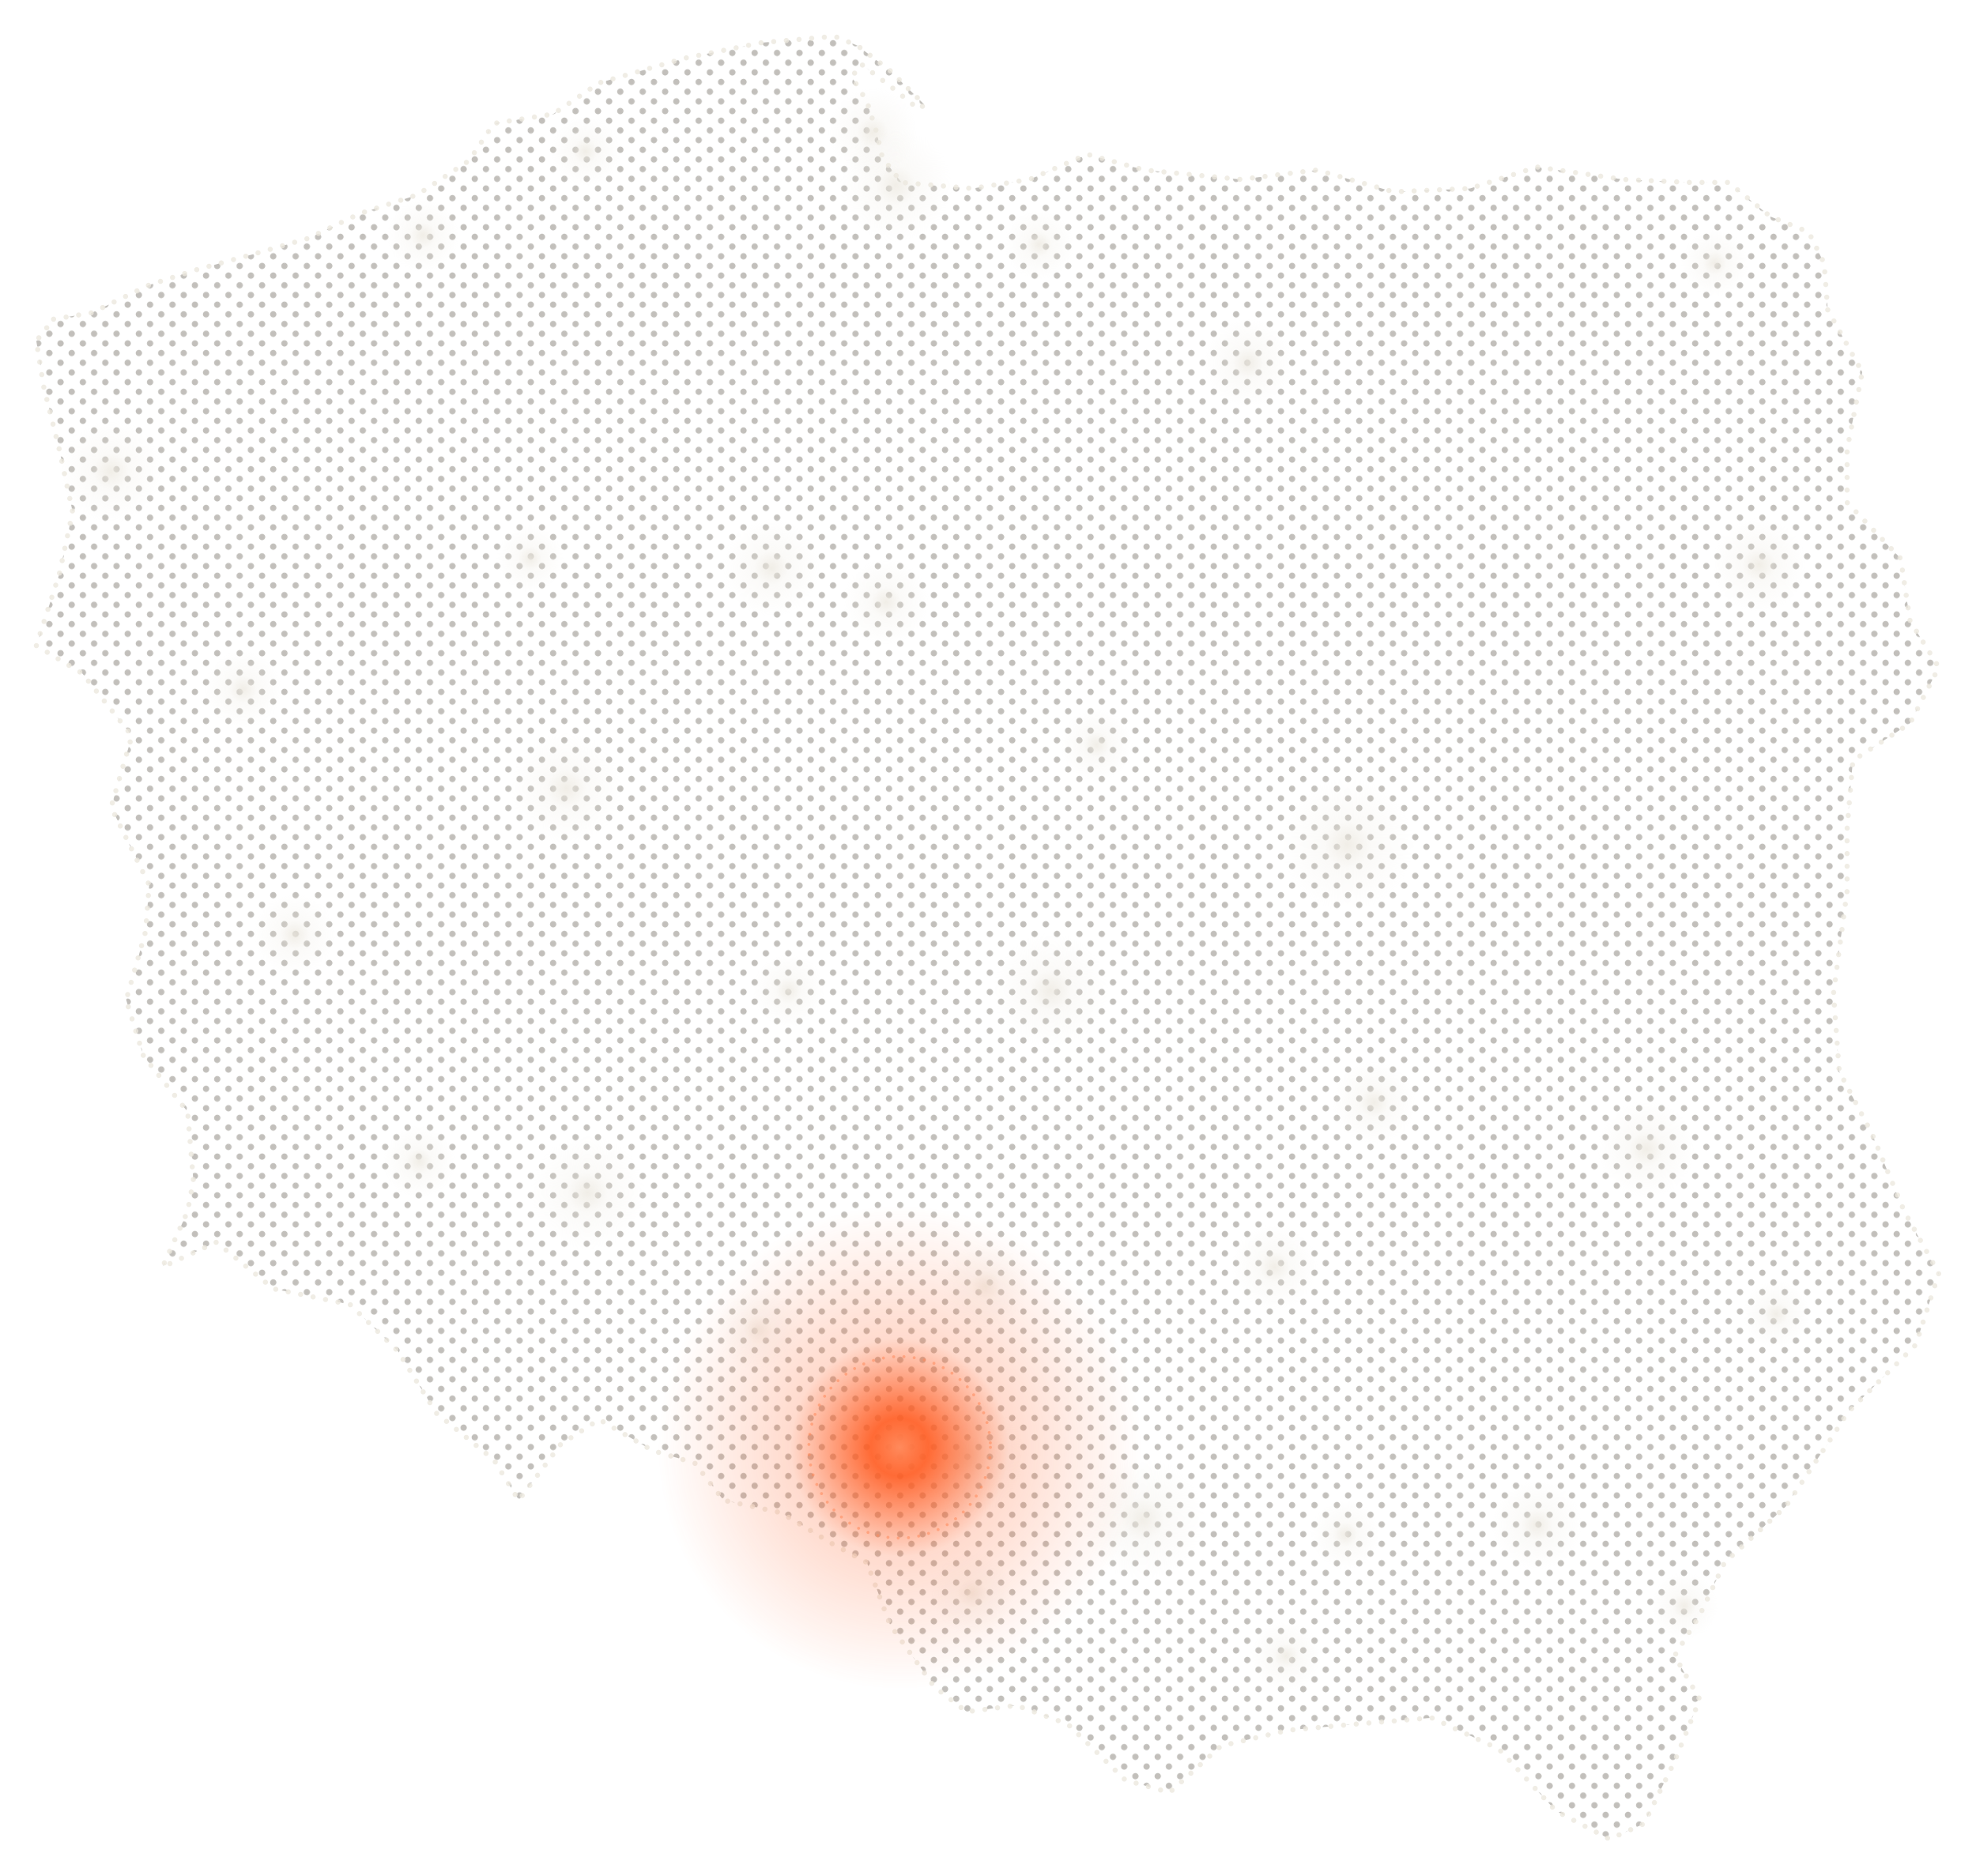
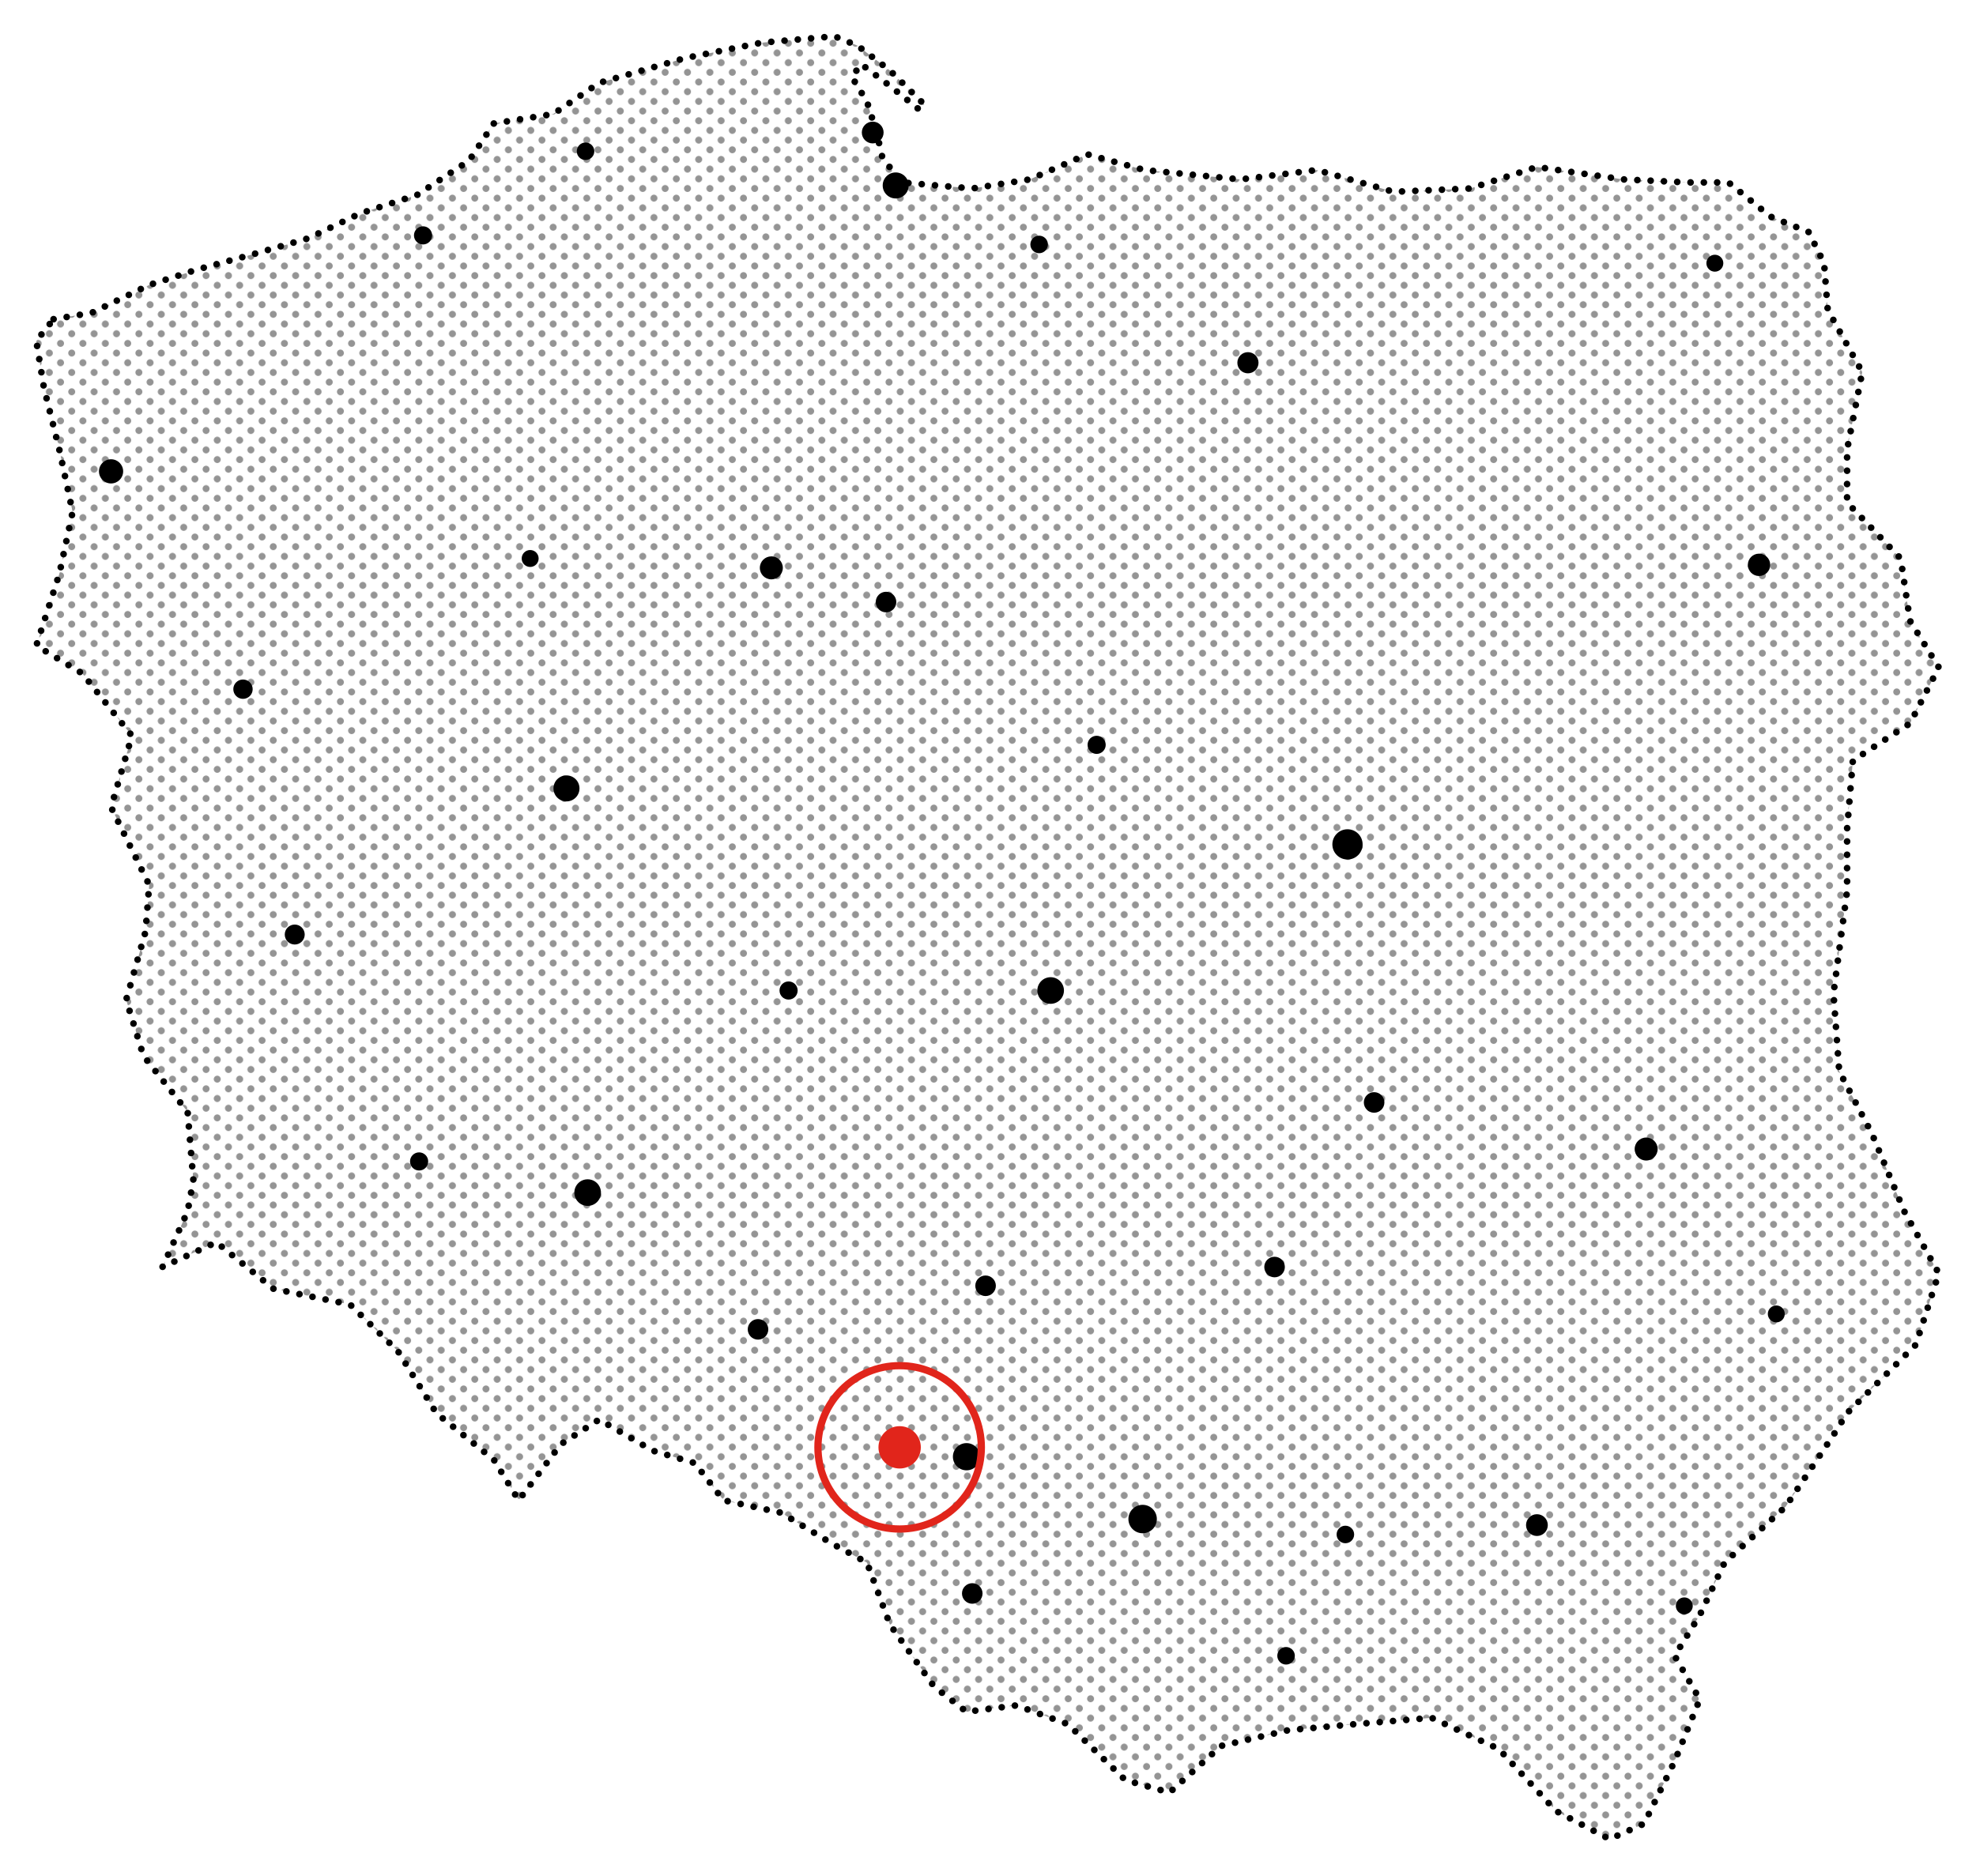
<svg xmlns="http://www.w3.org/2000/svg" viewBox="0 0 653 620" width="653" height="620">
  <defs>
    <pattern id="p" width="7.4" height="6.4" patternUnits="userSpaceOnUse">
-       <circle cx="1.5" cy="1.5" r="1.05" fill="#8f8b83" />
-       <circle cx="5.2" cy="4.7" r="1.05" fill="#8f8b83" />
+       <circle cx="1.5" cy="1.5" r="1.15" />
+       <circle cx="5.2" cy="4.7" r="1.15" />
    </pattern>
-     <radialGradient id="c">
-       <stop offset="0" stop-color="#ece8df" stop-opacity=".75" />
-       <stop offset=".35" stop-color="#ece8df" stop-opacity=".22" />
-       <stop offset="1" stop-color="#ece8df" stop-opacity="0" />
-     </radialGradient>
-     <radialGradient id="g">
-       <stop offset="0" stop-color="#ff8a5c" />
-       <stop offset=".12" stop-color="#ff5a1f" stop-opacity=".9" />
-       <stop offset=".45" stop-color="#ff5a1f" stop-opacity=".22" />
-       <stop offset="1" stop-color="#ff5a1f" stop-opacity="0" />
-     </radialGradient>
  </defs>
-   <path d="M17.7 105.5L30.3 103.4L49.3 94.2L65.1 89.1L84.1 83.9L101.8 78.8L118.9 70.6L137.9 64.4L155.0 53.1L163.2 40.8L182.8 37.7L198.0 27.4L226.4 19.2L251.7 14.1L275.8 12.0L283.4 15.1L294.1 23.3L305.5 34.6L303.6 36.1L294.1 28.4L284.6 21.2L281.5 25.4L286.5 33.6L289.7 43.8L291.6 52.1L297.9 60.3L321.3 62.3L340.3 59.3L359.3 51.0L378.2 56.2L409.9 59.3L435.2 56.2L460.5 63.4L485.8 62.3L507.9 55.2L536.4 59.3L557.9 60.3L571.2 60.3L585.1 71.6L597.7 76.7L602.8 87.0L604.0 102.4L615.4 123.0L610.4 148.6L610.4 166.1L628.1 184.6L631.2 205.2L640.7 220.6L631.2 239.1L612.3 251.4L610.4 274.0L610.4 294.5L605.9 328.4L607.8 354.1L618.6 374.7L629.3 400.4L640.7 420.9L633.1 444.5L610.4 467.1L605.9 474.3L590.1 498.0L569.9 516.5L561.7 533.9L553.4 547.3L561.7 561.7L553.4 582.2L543.3 602.8L531.9 607.9L514.2 598.6L495.3 578.1L473.1 567.8L447.8 569.9L425.7 571.9L403.5 577.1L386.5 592.5L371.9 588.4L352.9 569.9L335.9 563.7L319.4 565.8L308.7 557.5L294.1 537.0L286.5 516.5L275.1 510.3L258.1 500.0L239.1 495.9L229.6 483.6L215.7 479.5L198.0 469.2L185.3 477.4L171.4 495.9L163.2 482.5L144.2 467.1L131.5 446.6L115.7 431.2L90.4 426.0L71.5 410.6L53.7 418.8L62.0 400.4L63.9 390.1L62.0 367.5L47.4 349.0L41.7 330.5L48.1 307.9L49.3 292.5L36.7 266.8L43.6 243.2L27.2 222.6L12.0 213.4L19.6 189.7L24.0 169.2L19.6 148.6L14.5 128.1L12.0 112.7Z" fill="url(#p)" opacity=".55" />
-   <path d="M17.7 105.5L30.3 103.4L49.3 94.2L65.1 89.1L84.1 83.9L101.8 78.8L118.9 70.6L137.9 64.4L155.0 53.1L163.2 40.8L182.8 37.7L198.0 27.4L226.4 19.2L251.7 14.1L275.8 12.0L283.4 15.1L294.1 23.3L305.5 34.6L303.6 36.1L294.1 28.4L284.6 21.2L281.5 25.4L286.5 33.6L289.7 43.8L291.6 52.1L297.9 60.3L321.3 62.3L340.3 59.3L359.3 51.0L378.2 56.2L409.9 59.3L435.2 56.2L460.5 63.4L485.8 62.3L507.9 55.2L536.4 59.3L557.9 60.3L571.2 60.3L585.1 71.6L597.7 76.7L602.8 87.0L604.0 102.4L615.4 123.0L610.4 148.6L610.4 166.1L628.1 184.6L631.2 205.2L640.7 220.6L631.2 239.1L612.3 251.4L610.4 274.0L610.4 294.5L605.9 328.4L607.8 354.1L618.6 374.7L629.3 400.4L640.7 420.9L633.1 444.5L610.4 467.1L605.9 474.3L590.1 498.0L569.9 516.5L561.7 533.9L553.4 547.3L561.7 561.7L553.4 582.2L543.3 602.8L531.9 607.9L514.2 598.6L495.3 578.1L473.1 567.8L447.8 569.9L425.7 571.9L403.5 577.1L386.5 592.5L371.9 588.4L352.9 569.9L335.9 563.7L319.4 565.8L308.7 557.5L294.1 537.0L286.5 516.5L275.1 510.3L258.1 500.0L239.1 495.9L229.6 483.6L215.7 479.5L198.0 469.2L185.3 477.4L171.4 495.9L163.2 482.5L144.2 467.1L131.5 446.6L115.7 431.2L90.4 426.0L71.5 410.6L53.7 418.8L62.0 400.4L63.9 390.1L62.0 367.5L47.4 349.0L41.7 330.5L48.1 307.9L49.3 292.5L36.7 266.8L43.6 243.2L27.2 222.6L12.0 213.4L19.6 189.7L24.0 169.2L19.6 148.6L14.5 128.1L12.0 112.7Z" fill="none" stroke="#ece8df" stroke-width="1.7" stroke-linecap="round" stroke-dasharray="0 4.2" opacity=".8" />
-   <circle cx="445.3" cy="279.1" r="22.0" fill="url(#c)" />
-   <circle cx="377.6" cy="502.1" r="20.3" fill="url(#c)" />
-   <circle cx="347.2" cy="327.4" r="19.0" fill="url(#c)" />
-   <circle cx="194.2" cy="394.2" r="19.0" fill="url(#c)" />
-   <circle cx="187.2" cy="260.6" r="18.4" fill="url(#c)" />
-   <circle cx="296.0" cy="61.3" r="18.6" fill="url(#c)" />
-   <circle cx="36.7" cy="155.8" r="16.9" fill="url(#c)" />
-   <circle cx="544.0" cy="379.8" r="16.1" fill="url(#c)" />
-   <circle cx="581.3" cy="186.7" r="15.6" fill="url(#c)" />
-   <circle cx="254.9" cy="187.7" r="16.1" fill="url(#c)" />
-   <circle cx="507.9" cy="504.1" r="14.8" fill="url(#c)" />
-   <circle cx="412.4" cy="119.9" r="14.5" fill="url(#c)" />
-   <circle cx="250.5" cy="439.4" r="13.8" fill="url(#c)" />
-   <circle cx="97.4" cy="308.9" r="13.5" fill="url(#c)" />
-   <circle cx="292.8" cy="199.0" r="14.2" fill="url(#c)" />
-   <circle cx="319.4" cy="481.5" r="19.4" fill="url(#c)" />
-   <circle cx="421.2" cy="418.8" r="14.2" fill="url(#c)" />
-   <circle cx="454.1" cy="364.4" r="13.8" fill="url(#c)" />
-   <circle cx="325.7" cy="425.0" r="14.2" fill="url(#c)" />
-   <circle cx="80.3" cy="227.8" r="12.8" fill="url(#c)" />
-   <circle cx="288.4" cy="43.8" r="14.8" fill="url(#c)" />
-   <circle cx="321.3" cy="526.7" r="13.8" fill="url(#c)" />
-   <circle cx="362.4" cy="246.2" r="12.0" fill="url(#c)" />
-   <circle cx="260.6" cy="327.4" r="12.0" fill="url(#c)" />
-   <circle cx="138.5" cy="383.9" r="12.0" fill="url(#c)" />
-   <circle cx="139.8" cy="77.8" r="12.0" fill="url(#c)" />
-   <circle cx="193.5" cy="50.0" r="11.5" fill="url(#c)" />
-   <circle cx="566.7" cy="87.0" r="11.1" fill="url(#c)" />
-   <circle cx="556.6" cy="530.8" r="11.1" fill="url(#c)" />
-   <circle cx="425.0" cy="547.3" r="11.5" fill="url(#c)" />
-   <circle cx="444.6" cy="507.2" r="11.5" fill="url(#c)" />
-   <circle cx="587.0" cy="434.3" r="11.1" fill="url(#c)" />
-   <circle cx="175.2" cy="184.6" r="11.1" fill="url(#c)" />
-   <circle cx="343.4" cy="80.8" r="11.5" fill="url(#c)" />
-   <circle cx="297.3" cy="478.4" r="80" fill="url(#g)" />
-   <circle cx="297.3" cy="478.4" r="30" fill="none" stroke="#ff8a5c" stroke-opacity=".55" stroke-width="1" stroke-dasharray="0 3.4" stroke-linecap="round" />
+   <path d="M17.7 105.5L30.3 103.4L49.3 94.2L65.1 89.1L84.1 83.9L101.8 78.8L118.9 70.6L137.9 64.4L155.0 53.1L163.2 40.8L182.8 37.7L198.0 27.4L226.4 19.2L251.7 14.1L275.8 12.0L283.4 15.1L294.1 23.3L305.5 34.6L303.6 36.1L294.1 28.4L284.6 21.2L281.5 25.4L286.5 33.6L289.7 43.8L291.6 52.1L297.9 60.3L321.3 62.3L340.3 59.3L359.3 51.0L378.2 56.2L409.9 59.3L435.2 56.2L460.5 63.4L485.8 62.3L507.9 55.2L536.4 59.3L557.9 60.3L571.2 60.3L585.1 71.6L597.7 76.7L602.8 87.0L604.0 102.4L615.4 123.0L610.4 148.6L610.4 166.1L628.1 184.6L631.2 205.2L640.7 220.6L631.2 239.1L612.3 251.4L610.4 274.0L610.4 294.5L605.9 328.4L607.8 354.1L618.6 374.7L629.3 400.4L640.7 420.9L633.1 444.5L610.4 467.1L605.9 474.3L590.1 498.0L569.9 516.5L561.7 533.9L553.4 547.3L561.7 561.7L553.4 582.2L543.3 602.8L531.9 607.9L514.2 598.6L495.3 578.1L473.1 567.8L447.8 569.9L425.7 571.9L403.5 577.1L386.5 592.5L371.9 588.4L352.9 569.9L335.9 563.7L319.4 565.8L308.7 557.5L294.1 537.0L286.5 516.5L275.1 510.3L258.1 500.0L239.1 495.9L229.6 483.6L215.7 479.5L198.0 469.2L185.3 477.4L171.4 495.9L163.2 482.5L144.2 467.1L131.5 446.6L115.7 431.2L90.4 426.0L71.5 410.6L53.7 418.8L62.0 400.4L63.9 390.1L62.0 367.5L47.4 349.0L41.7 330.5L48.1 307.9L49.3 292.5L36.7 266.8L43.6 243.2L27.2 222.6L12.0 213.4L19.6 189.7L24.0 169.2L19.6 148.6L14.5 128.1L12.0 112.7Z" fill="url(#p)" opacity=".42" />
+   <path d="M17.7 105.5L30.3 103.4L49.3 94.2L65.1 89.1L84.1 83.9L101.8 78.8L118.9 70.6L137.9 64.4L155.0 53.1L163.2 40.8L182.8 37.7L198.0 27.4L226.4 19.2L251.7 14.1L275.8 12.0L283.4 15.1L294.1 23.3L305.5 34.6L303.6 36.1L294.1 28.4L284.6 21.2L281.5 25.4L286.5 33.6L289.7 43.8L291.6 52.1L297.9 60.3L321.3 62.3L340.3 59.3L359.3 51.0L378.2 56.2L409.9 59.3L435.2 56.2L460.5 63.4L485.8 62.3L507.9 55.2L536.4 59.3L557.9 60.3L571.2 60.3L585.1 71.6L597.7 76.7L602.8 87.0L604.0 102.4L615.4 123.0L610.4 148.6L610.4 166.1L628.1 184.6L631.2 205.2L640.7 220.6L631.2 239.1L612.3 251.4L610.4 274.0L610.4 294.5L605.9 328.4L607.8 354.1L618.6 374.7L629.3 400.4L640.7 420.9L633.1 444.5L610.4 467.1L605.9 474.3L590.1 498.0L569.9 516.5L561.7 533.9L553.4 547.3L561.7 561.7L553.4 582.2L543.3 602.8L531.9 607.9L514.2 598.6L495.3 578.1L473.1 567.8L447.8 569.9L425.7 571.9L403.5 577.1L386.5 592.5L371.9 588.4L352.9 569.9L335.9 563.7L319.4 565.8L308.7 557.5L294.1 537.0L286.5 516.5L275.1 510.3L258.1 500.0L239.1 495.9L229.6 483.6L215.7 479.5L198.0 469.2L185.3 477.4L171.4 495.9L163.2 482.5L144.2 467.1L131.5 446.6L115.7 431.2L90.4 426.0L71.5 410.6L53.7 418.8L62.0 400.4L63.9 390.1L62.0 367.5L47.4 349.0L41.7 330.5L48.1 307.9L49.3 292.5L36.7 266.8L43.6 243.2L27.2 222.6L12.0 213.4L19.6 189.7L24.0 169.2L19.6 148.6L14.5 128.1L12.0 112.7Z" fill="none" stroke="#000" stroke-width="2.2" stroke-linecap="round" stroke-dasharray="0 4.4" />
+   <g fill="#000">
+     <circle cx="445.3" cy="279.1" r="5.0" />
+     <circle cx="377.6" cy="502.1" r="4.7" />
+     <circle cx="347.2" cy="327.4" r="4.4" />
+     <circle cx="194.2" cy="394.2" r="4.4" />
+     <circle cx="187.2" cy="260.6" r="4.3" />
+     <circle cx="296.0" cy="61.3" r="4.3" />
+     <circle cx="36.7" cy="155.8" r="4.0" />
+     <circle cx="544.0" cy="379.8" r="3.8" />
+     <circle cx="581.3" cy="186.7" r="3.7" />
+     <circle cx="254.9" cy="187.7" r="3.8" />
+     <circle cx="507.9" cy="504.1" r="3.6" />
+     <circle cx="412.4" cy="119.9" r="3.5" />
+     <circle cx="250.5" cy="439.4" r="3.4" />
+     <circle cx="97.4" cy="308.9" r="3.3" />
+     <circle cx="292.8" cy="199.0" r="3.4" />
+     <circle cx="319.4" cy="481.5" r="4.5" />
+     <circle cx="421.2" cy="418.8" r="3.4" />
+     <circle cx="454.1" cy="364.4" r="3.4" />
+     <circle cx="325.7" cy="425.0" r="3.4" />
+     <circle cx="80.3" cy="227.8" r="3.2" />
+     <circle cx="288.4" cy="43.8" r="3.6" />
+     <circle cx="321.3" cy="526.7" r="3.4" />
+     <circle cx="362.4" cy="246.2" r="3.0" />
+     <circle cx="260.6" cy="327.4" r="3.0" />
+     <circle cx="138.5" cy="383.9" r="3.0" />
+     <circle cx="139.8" cy="77.8" r="3.0" />
+     <circle cx="193.5" cy="50.0" r="2.9" />
+     <circle cx="566.7" cy="87.0" r="2.8" />
+     <circle cx="556.6" cy="530.8" r="2.8" />
+     <circle cx="425.0" cy="547.3" r="2.9" />
+     <circle cx="444.6" cy="507.2" r="2.9" />
+     <circle cx="587.0" cy="434.3" r="2.8" />
+     <circle cx="175.2" cy="184.6" r="2.8" />
+     <circle cx="343.4" cy="80.8" r="2.9" />
+   </g>
+   <circle cx="297.3" cy="478.4" r="7" fill="#e1251b" />
+   <circle cx="297.3" cy="478.4" r="27" fill="none" stroke="#e1251b" stroke-width="2.4" />
</svg>
